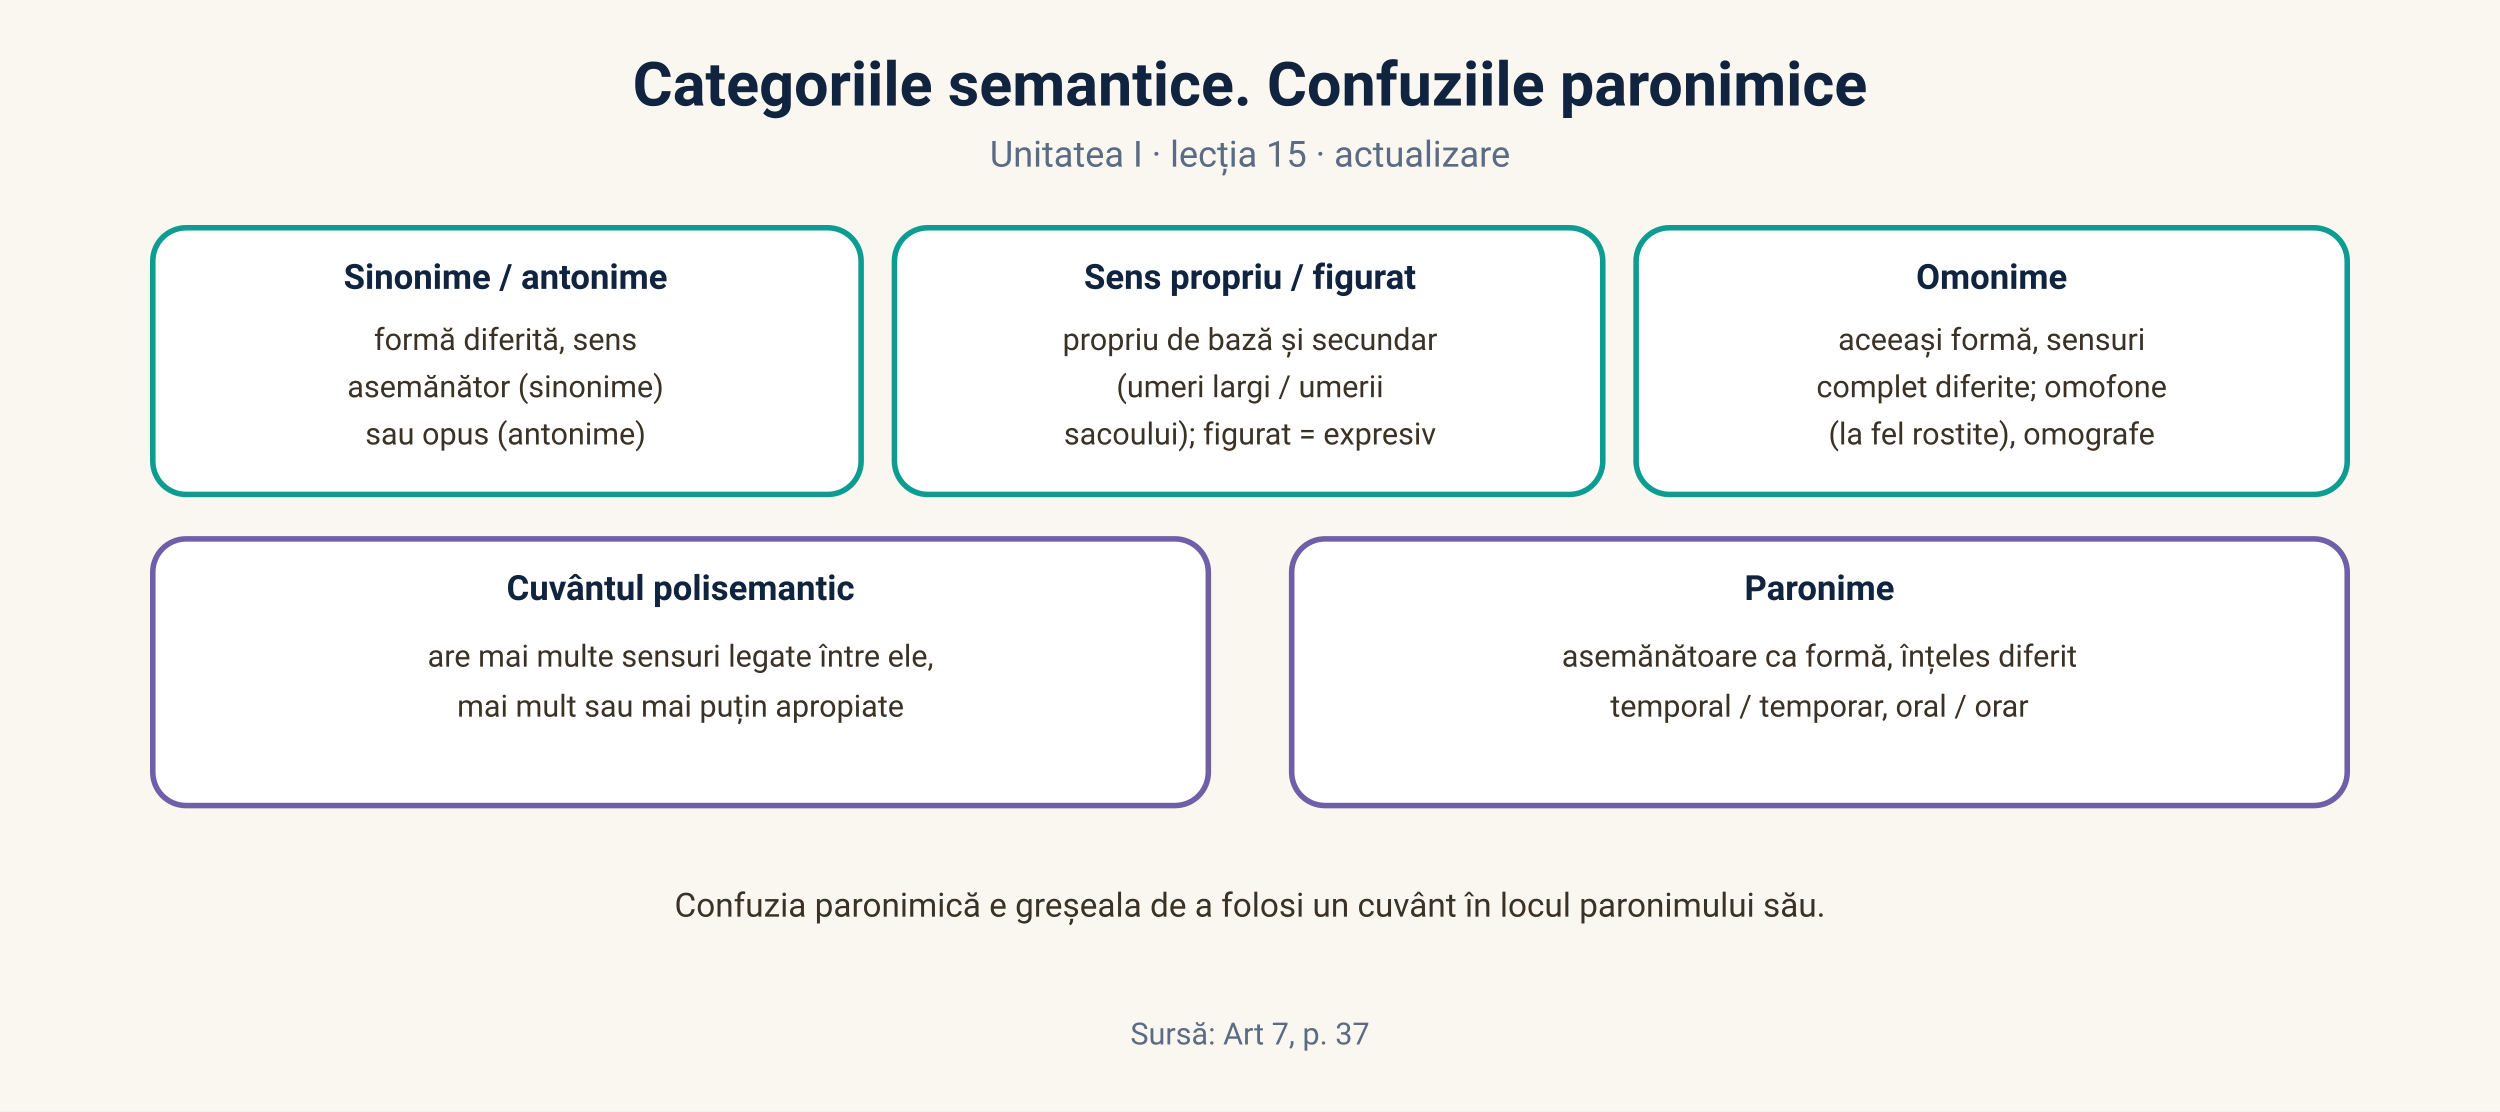
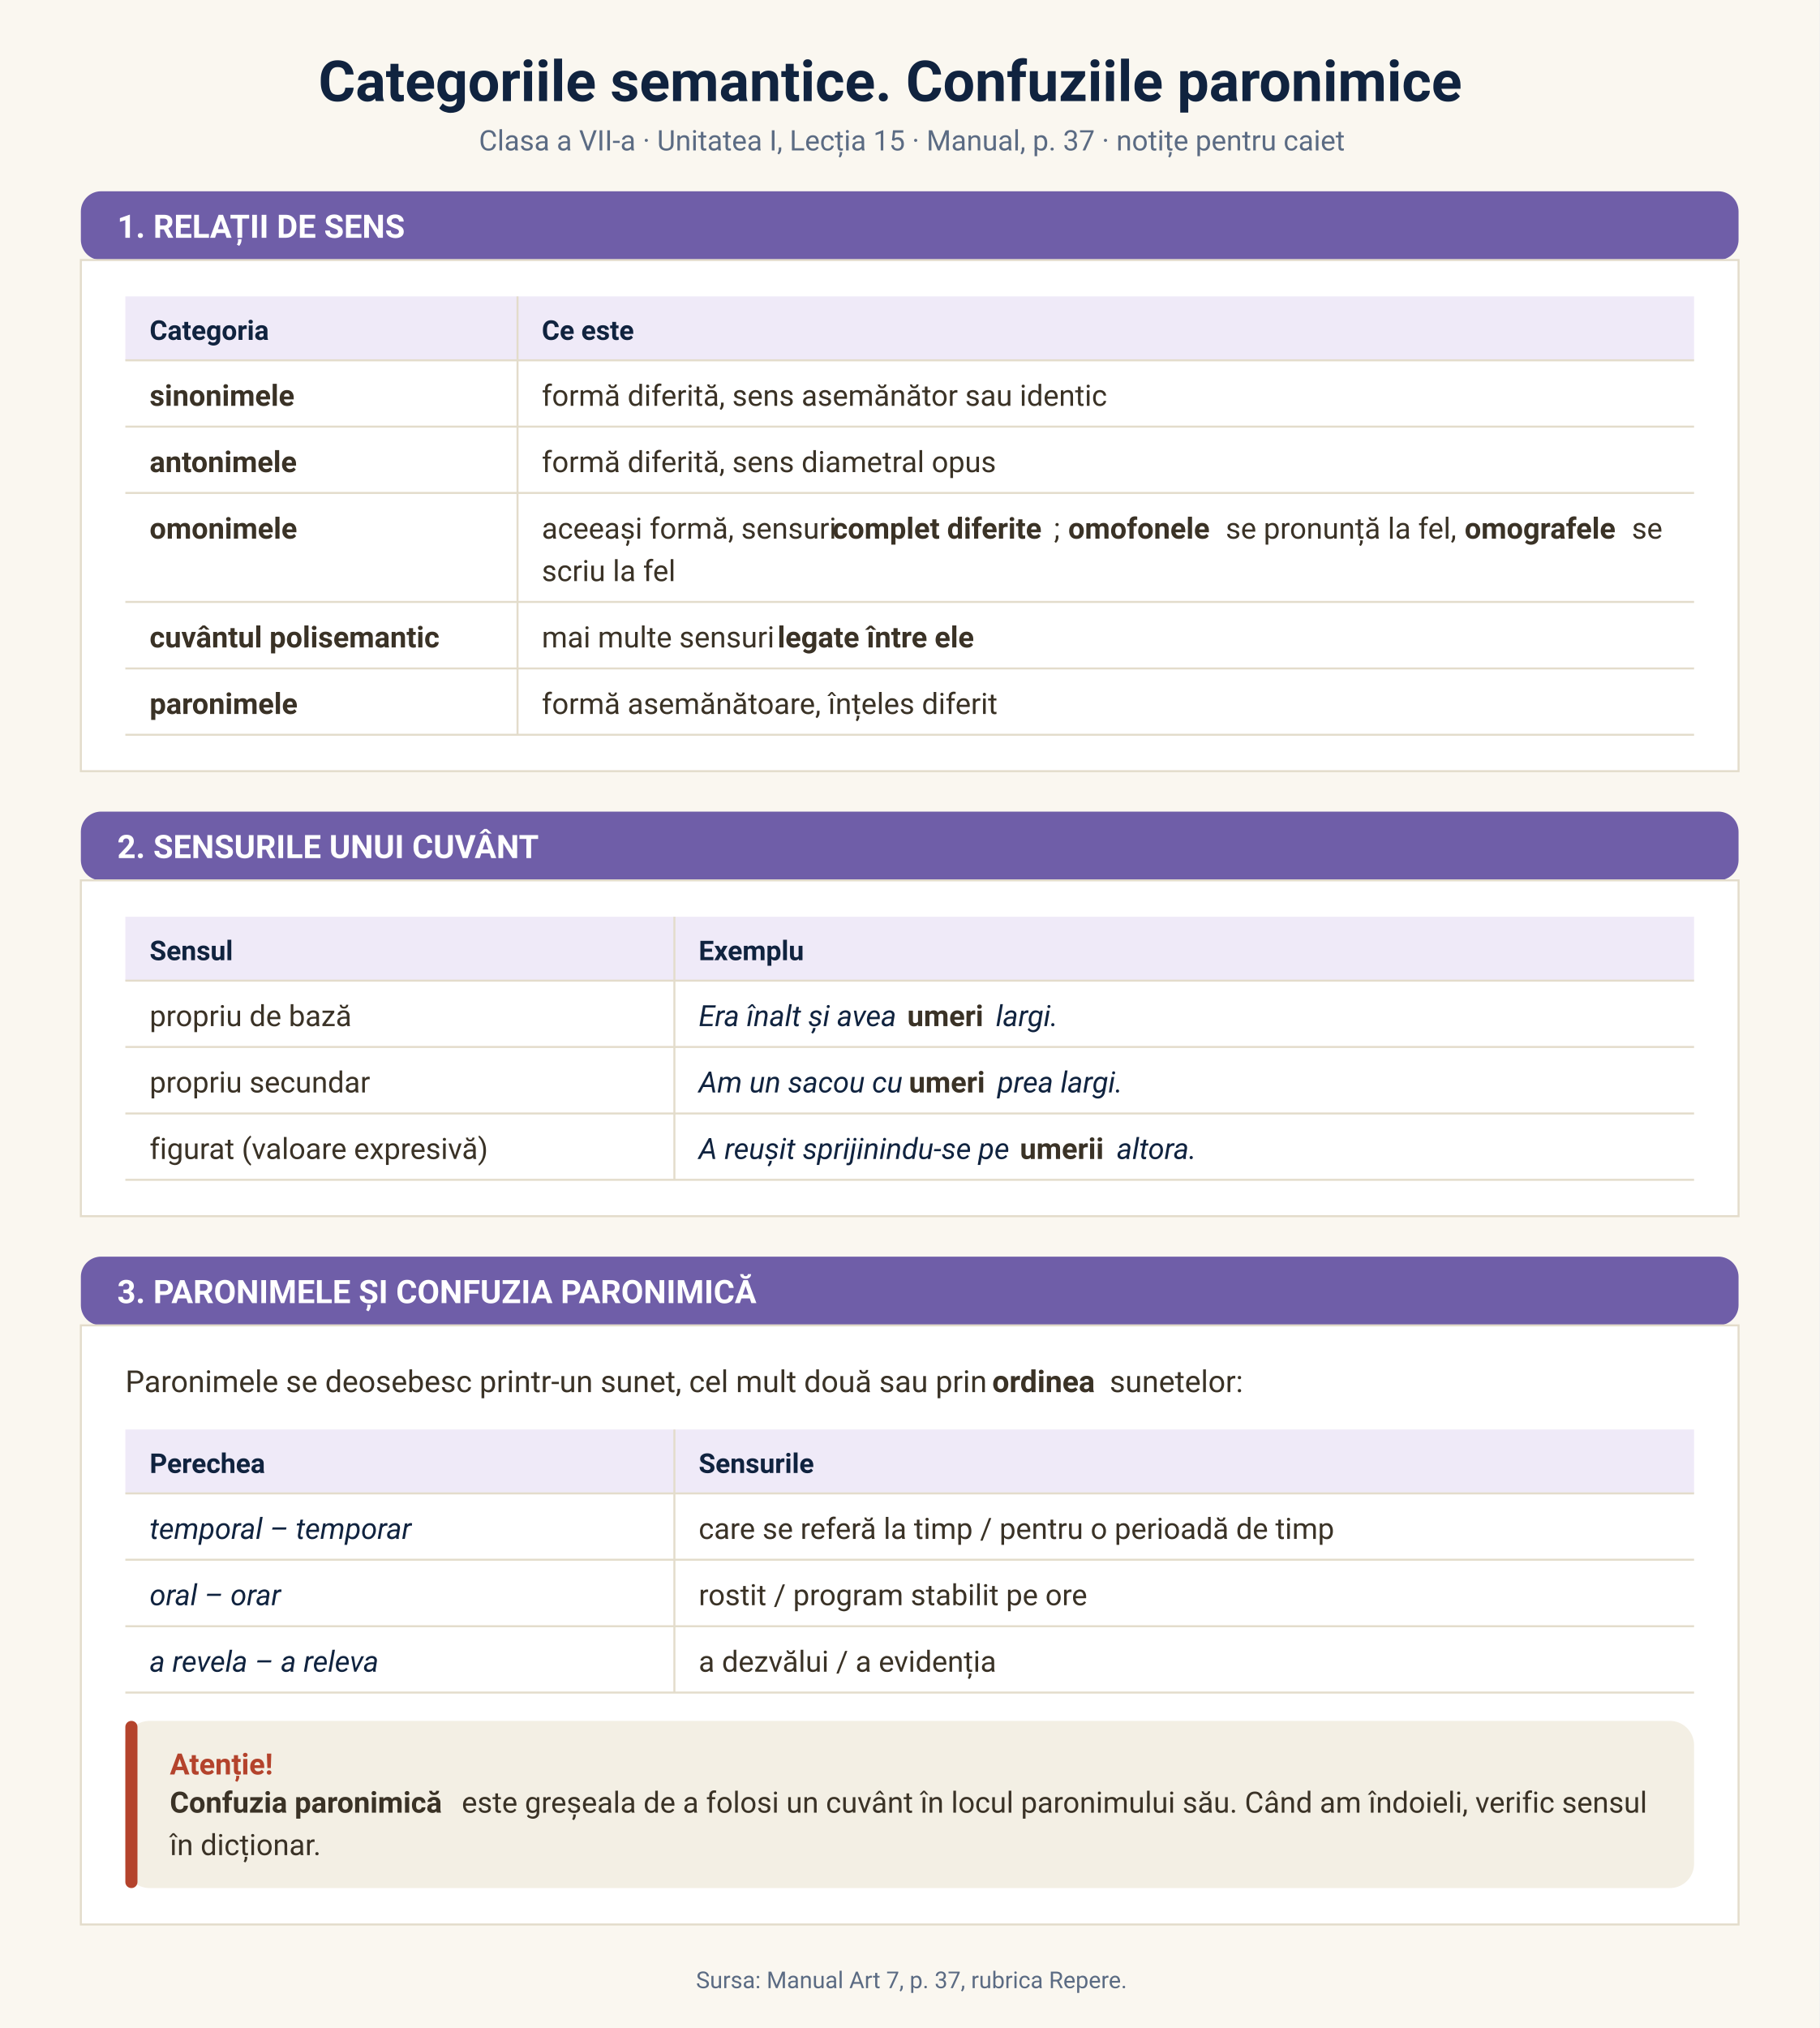
- <svg xmlns="http://www.w3.org/2000/svg" viewBox="0 0 900 400" font-family="'Segoe UI', 'Plus Jakarta Sans', -apple-system, Roboto, sans-serif">
-   <rect width="900" height="400" fill="#faf7f0" />
-   <text x="450" y="38" text-anchor="middle" font-size="22" font-weight="700" fill="#10233f">Categoriile semantice. Confuziile paronimice</text>
-   <text x="450" y="60" text-anchor="middle" font-size="13" fill="#5b6b83">Unitatea I · lecția 15 · actualizare</text>
-   <g font-size="11" fill="#3a3226">
-     <rect x="55" y="82" width="255" height="96" rx="12" fill="#ffffff" stroke="#0d9c92" stroke-width="2" />
-     <text x="182" y="104" text-anchor="middle" font-size="12.5" font-weight="700" fill="#10233f">Sinonime / antonime</text>
-     <text x="182" y="126" text-anchor="middle">formă diferită, sens</text>
-     <text x="182" y="143" text-anchor="middle">asemănător (sinonime)</text>
-     <text x="182" y="160" text-anchor="middle">sau opus (antonime)</text>
-     <rect x="322" y="82" width="255" height="96" rx="12" fill="#ffffff" stroke="#0d9c92" stroke-width="2" />
-     <text x="450" y="104" text-anchor="middle" font-size="12.5" font-weight="700" fill="#10233f">Sens propriu / figurat</text>
-     <text x="450" y="126" text-anchor="middle">propriu de bază și secundar</text>
-     <text x="450" y="143" text-anchor="middle">(umeri largi / umerii</text>
-     <text x="450" y="160" text-anchor="middle">sacoului); figurat = expresiv</text>
-     <rect x="589" y="82" width="256" height="96" rx="12" fill="#ffffff" stroke="#0d9c92" stroke-width="2" />
-     <text x="717" y="104" text-anchor="middle" font-size="12.5" font-weight="700" fill="#10233f">Omonime</text>
-     <text x="717" y="126" text-anchor="middle">aceeași formă, sensuri</text>
-     <text x="717" y="143" text-anchor="middle">complet diferite; omofone</text>
-     <text x="717" y="160" text-anchor="middle">(la fel rostite), omografe</text>
-     <rect x="55" y="194" width="380" height="96" rx="12" fill="#ffffff" stroke="#6f5ea8" stroke-width="2" />
-     <text x="245" y="216" text-anchor="middle" font-size="12.5" font-weight="700" fill="#10233f">Cuvântul polisemantic</text>
-     <text x="245" y="240" text-anchor="middle">are mai multe sensuri legate între ele,</text>
-     <text x="245" y="258" text-anchor="middle">mai mult sau mai puțin apropiate</text>
-     <rect x="465" y="194" width="380" height="96" rx="12" fill="#ffffff" stroke="#6f5ea8" stroke-width="2" />
-     <text x="655" y="216" text-anchor="middle" font-size="12.5" font-weight="700" fill="#10233f">Paronime</text>
-     <text x="655" y="240" text-anchor="middle">asemănătoare ca formă, înțeles diferit</text>
-     <text x="655" y="258" text-anchor="middle">temporal / temporar, oral / orar</text>
-   </g>
-   <text x="450" y="330" text-anchor="middle" font-size="12" fill="#3a3226">Confuzia paronimică e greșeala de a folosi un cuvânt în locul paronimului său.</text>
-   <text x="450" y="376" text-anchor="middle" font-size="11" fill="#5b6b83">Sursă: Art 7, p. 37</text>
+ <svg xmlns="http://www.w3.org/2000/svg" viewBox="0 0 900 1003" font-family="'Segoe UI', 'Plus Jakarta Sans', -apple-system, Roboto, sans-serif">
+   <rect width="900" height="1003" fill="#faf7f0" />
+   <text x="157.5" y="50.0" font-size="28" fill="#10233f" font-weight="700" textLength="585.8" lengthAdjust="spacing">Categoriile semantice. Confuziile paronimice</text>
+   <text x="236.9" y="74.4" font-size="14" fill="#5b6b83" textLength="426.2" lengthAdjust="spacing">Clasa a VII-a · Unitatea I, Lecția 15 · Manual, p. 37 · notițe pentru caiet</text>
+   <rect x="40" y="94.6" width="820" height="34" rx="10" fill="#6f5ea8" />
+   <text x="58" y="117.6" font-size="16" font-weight="700" fill="#ffffff">1. RELAȚII DE SENS</text>
+   <rect x="40" y="128.6" width="820" height="252.8" fill="#ffffff" stroke="#e3dccb" />
+   <rect x="62.0" y="146.6" width="776.0" height="31.6" fill="#efeaf8" />
+   <text x="74.0" y="168.1" font-size="13.5" fill="#10233f" font-weight="700" textLength="61.3" lengthAdjust="spacing">Categoria</text>
+   <text x="268.0" y="168.1" font-size="13.5" fill="#10233f" font-weight="700" textLength="45.2" lengthAdjust="spacing">Ce este</text>
+   <line x1="62.0" y1="178.2" x2="838.0" y2="178.2" stroke="#e3dccb" />
+   <text x="74.0" y="200.7" font-size="14.5" fill="#3a3226" font-weight="700" textLength="74.1" lengthAdjust="spacing">sinonimele</text>
+   <text x="268.0" y="200.7" font-size="14.5" fill="#3a3226" textLength="273.5" lengthAdjust="spacing">formă diferită, sens asemănător sau identic</text>
+   <line x1="62.0" y1="211.0" x2="838.0" y2="211.0" stroke="#e3dccb" />
+   <text x="74.0" y="233.5" font-size="14.5" fill="#3a3226" font-weight="700" textLength="77.1" lengthAdjust="spacing">antonimele</text>
+   <text x="268.0" y="233.5" font-size="14.5" fill="#3a3226" textLength="221.6" lengthAdjust="spacing">formă diferită, sens diametral opus</text>
+   <line x1="62.0" y1="243.8" x2="838.0" y2="243.8" stroke="#e3dccb" />
+   <text x="74.0" y="266.4" font-size="14.5" fill="#3a3226" font-weight="700" textLength="77.0" lengthAdjust="spacing">omonimele</text>
+   <text x="268.0" y="266.4" font-size="14.5" fill="#3a3226" textLength="139.9" lengthAdjust="spacing">aceeași formă, sensuri</text>
+   <text x="411.8" y="266.4" font-size="14.5" fill="#3a3226" font-weight="700" textLength="109.5" lengthAdjust="spacing">complet diferite</text>
+   <text x="521.3" y="266.4" font-size="14.5" fill="#3a3226" textLength="3.2" lengthAdjust="spacing">;</text>
+   <text x="528.4" y="266.4" font-size="14.5" fill="#3a3226" font-weight="700" textLength="73.9" lengthAdjust="spacing">omofonele</text>
+   <text x="606.3" y="266.4" font-size="14.5" fill="#3a3226" textLength="114.3" lengthAdjust="spacing">se pronunță la fel,</text>
+   <text x="724.5" y="266.4" font-size="14.5" fill="#3a3226" font-weight="700" textLength="78.9" lengthAdjust="spacing">omografele</text>
+   <text x="807.2" y="266.4" font-size="14.5" fill="#3a3226" textLength="13.6" lengthAdjust="spacing">se</text>
+   <text x="268.0" y="287.4" font-size="14.5" fill="#3a3226" textLength="63.8" lengthAdjust="spacing">scriu la fel</text>
+   <line x1="62.0" y1="297.7" x2="838.0" y2="297.7" stroke="#e3dccb" />
+   <text x="74.0" y="320.2" font-size="14.5" fill="#3a3226" font-weight="700" textLength="149.8" lengthAdjust="spacing">cuvântul polisemantic</text>
+   <text x="268.0" y="320.2" font-size="14.5" fill="#3a3226" textLength="112.7" lengthAdjust="spacing">mai multe sensuri</text>
+   <text x="384.6" y="320.2" font-size="14.5" fill="#3a3226" font-weight="700" textLength="102.2" lengthAdjust="spacing">legate între ele</text>
+   <line x1="62.0" y1="330.6" x2="838.0" y2="330.6" stroke="#e3dccb" />
+   <text x="74.0" y="353.1" font-size="14.5" fill="#3a3226" font-weight="700" textLength="77.4" lengthAdjust="spacing">paronimele</text>
+   <text x="268.0" y="353.1" font-size="14.5" fill="#3a3226" textLength="221.8" lengthAdjust="spacing">formă asemănătoare, înțeles diferit</text>
+   <line x1="62.0" y1="363.4" x2="838.0" y2="363.4" stroke="#e3dccb" />
+   <line x1="256.0" y1="146.6" x2="256.0" y2="363.4" stroke="#e3dccb" />
+   <rect x="40" y="401.4" width="820" height="34" rx="10" fill="#6f5ea8" />
+   <text x="58" y="424.4" font-size="16" font-weight="700" fill="#ffffff">2. SENSURILE UNUI CUVÂNT</text>
+   <rect x="40" y="435.4" width="820" height="166.1" fill="#ffffff" stroke="#e3dccb" />
+   <rect x="62.0" y="453.4" width="776.0" height="31.6" fill="#efeaf8" />
+   <text x="74.0" y="474.9" font-size="13.5" fill="#10233f" font-weight="700" textLength="41.0" lengthAdjust="spacing">Sensul</text>
+   <text x="345.6" y="474.9" font-size="13.5" fill="#10233f" font-weight="700" textLength="54.7" lengthAdjust="spacing">Exemplu</text>
+   <line x1="62.0" y1="485.0" x2="838.0" y2="485.0" stroke="#e3dccb" />
+   <text x="74.0" y="507.5" font-size="14.5" fill="#3a3226" textLength="101.4" lengthAdjust="spacing">propriu de bază</text>
+   <text x="345.6" y="507.5" font-size="14.5" fill="#10233f" font-style="italic" textLength="99.3" lengthAdjust="spacing">Era înalt și avea</text>
+   <text x="448.8" y="507.5" font-size="14.5" fill="#3a3226" font-weight="700" textLength="39.9" lengthAdjust="spacing">umeri</text>
+   <text x="492.6" y="507.5" font-size="14.5" fill="#10233f" font-style="italic" textLength="31.6" lengthAdjust="spacing">largi.</text>
+   <line x1="62.0" y1="517.8" x2="838.0" y2="517.8" stroke="#e3dccb" />
+   <text x="74.0" y="540.3" font-size="14.5" fill="#3a3226" textLength="109.3" lengthAdjust="spacing">propriu secundar</text>
+   <text x="345.6" y="540.3" font-size="14.5" fill="#10233f" font-style="italic" textLength="100.0" lengthAdjust="spacing">Am un sacou cu</text>
+   <text x="449.6" y="540.3" font-size="14.5" fill="#3a3226" font-weight="700" textLength="39.9" lengthAdjust="spacing">umeri</text>
+   <text x="493.4" y="540.3" font-size="14.5" fill="#10233f" font-style="italic" textLength="63.5" lengthAdjust="spacing">prea largi.</text>
+   <line x1="62.0" y1="550.7" x2="838.0" y2="550.7" stroke="#e3dccb" />
+   <text x="74.0" y="573.2" font-size="14.5" fill="#3a3226" textLength="164.4" lengthAdjust="spacing">figurat (valoare expresivă)</text>
+   <text x="345.6" y="573.2" font-size="14.5" fill="#10233f" font-style="italic" textLength="155.0" lengthAdjust="spacing">A reușit sprijinindu-se pe</text>
+   <text x="504.5" y="573.2" font-size="14.5" fill="#3a3226" font-weight="700" textLength="43.9" lengthAdjust="spacing">umerii</text>
+   <text x="552.4" y="573.2" font-size="14.5" fill="#10233f" font-style="italic" textLength="40.3" lengthAdjust="spacing">altora.</text>
+   <line x1="62.0" y1="583.5" x2="838.0" y2="583.5" stroke="#e3dccb" />
+   <line x1="333.6" y1="453.4" x2="333.6" y2="583.5" stroke="#e3dccb" />
+   <rect x="40" y="621.5" width="820" height="34" rx="10" fill="#6f5ea8" />
+   <text x="58" y="644.5" font-size="16" font-weight="700" fill="#ffffff">3. PARONIMELE ȘI CONFUZIA PARONIMICĂ</text>
+   <rect x="40" y="655.5" width="820" height="296.3" fill="#ffffff" stroke="#e3dccb" />
+   <text x="62.0" y="688.5" font-size="15" fill="#3a3226" textLength="424.8" lengthAdjust="spacing">Paronimele se deosebesc printr-un sunet, cel mult două sau prin</text>
+   <text x="490.8" y="688.5" font-size="15" fill="#3a3226" font-weight="700" textLength="54.0" lengthAdjust="spacing">ordinea</text>
+   <text x="548.9" y="688.5" font-size="15" fill="#3a3226" textLength="65.1" lengthAdjust="spacing">sunetelor:</text>
+   <rect x="62.0" y="707.0" width="776.0" height="31.6" fill="#efeaf8" />
+   <text x="74.0" y="728.5" font-size="13.5" fill="#10233f" font-weight="700" textLength="57.4" lengthAdjust="spacing">Perechea</text>
+   <text x="345.6" y="728.5" font-size="13.5" fill="#10233f" font-weight="700" textLength="57.5" lengthAdjust="spacing">Sensurile</text>
+   <line x1="62.0" y1="738.6" x2="838.0" y2="738.6" stroke="#e3dccb" />
+   <text x="74.0" y="761.1" font-size="14.5" fill="#10233f" font-style="italic" textLength="129.9" lengthAdjust="spacing">temporal – temporar</text>
+   <text x="345.6" y="761.1" font-size="14.5" fill="#3a3226" textLength="315.8" lengthAdjust="spacing">care se referă la timp / pentru o perioadă de timp</text>
+   <line x1="62.0" y1="771.4" x2="838.0" y2="771.4" stroke="#e3dccb" />
+   <text x="74.0" y="793.9" font-size="14.5" fill="#10233f" font-style="italic" textLength="65.8" lengthAdjust="spacing">oral – orar</text>
+   <text x="345.6" y="793.9" font-size="14.5" fill="#3a3226" textLength="193.6" lengthAdjust="spacing">rostit / program stabilit pe ore</text>
+   <line x1="62.0" y1="804.3" x2="838.0" y2="804.3" stroke="#e3dccb" />
+   <text x="74.0" y="826.8" font-size="14.5" fill="#10233f" font-style="italic" textLength="114.3" lengthAdjust="spacing">a revela – a releva</text>
+   <text x="345.6" y="826.8" font-size="14.5" fill="#3a3226" textLength="146.4" lengthAdjust="spacing">a dezvălui / a evidenția</text>
+   <line x1="62.0" y1="837.1" x2="838.0" y2="837.1" stroke="#e3dccb" />
+   <line x1="333.6" y1="707.0" x2="333.6" y2="837.1" stroke="#e3dccb" />
+   <rect x="62.0" y="851.1" width="776.0" height="82.7" rx="12" fill="#f3efe4" />
+   <rect x="62.0" y="851.1" width="6" height="82.7" rx="3" fill="#b4432c" />
+   <text x="84.0" y="877.6" font-size="14.5" fill="#b4432c" font-weight="700" textLength="54.8" lengthAdjust="spacing">Atenție!</text>
+   <text x="84.0" y="896.5" font-size="14.5" fill="#3a3226" font-weight="700" textLength="140.5" lengthAdjust="spacing">Confuzia paronimică</text>
+   <text x="228.4" y="896.5" font-size="14.5" fill="#3a3226" textLength="580.0" lengthAdjust="spacing">este greșeala de a folosi un cuvânt în locul paronimului său. Când am îndoieli, verific sensul</text>
+   <text x="84.0" y="917.5" font-size="14.5" fill="#3a3226" textLength="75.2" lengthAdjust="spacing">în dicționar.</text>
+   <text x="344.3" y="983.3" font-size="11.5" fill="#5b6b83" textLength="211.5" lengthAdjust="spacing">Sursa: Manual Art 7, p. 37, rubrica Repere.</text>
</svg>
